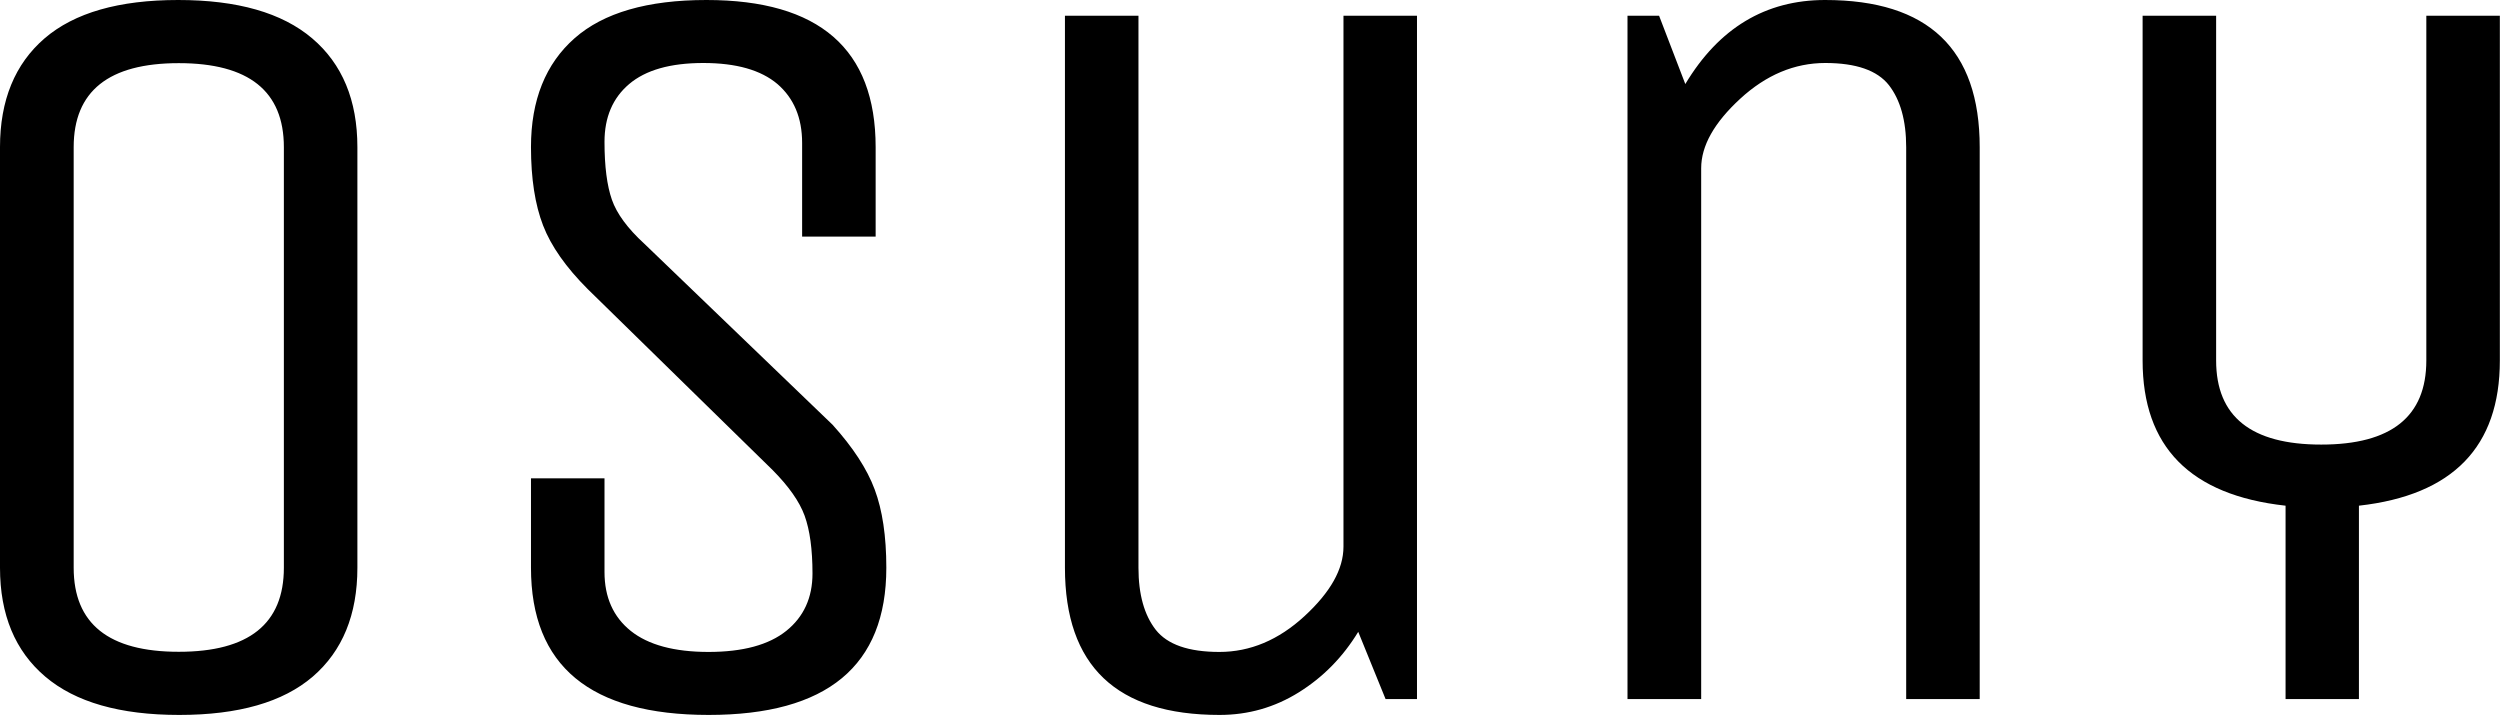
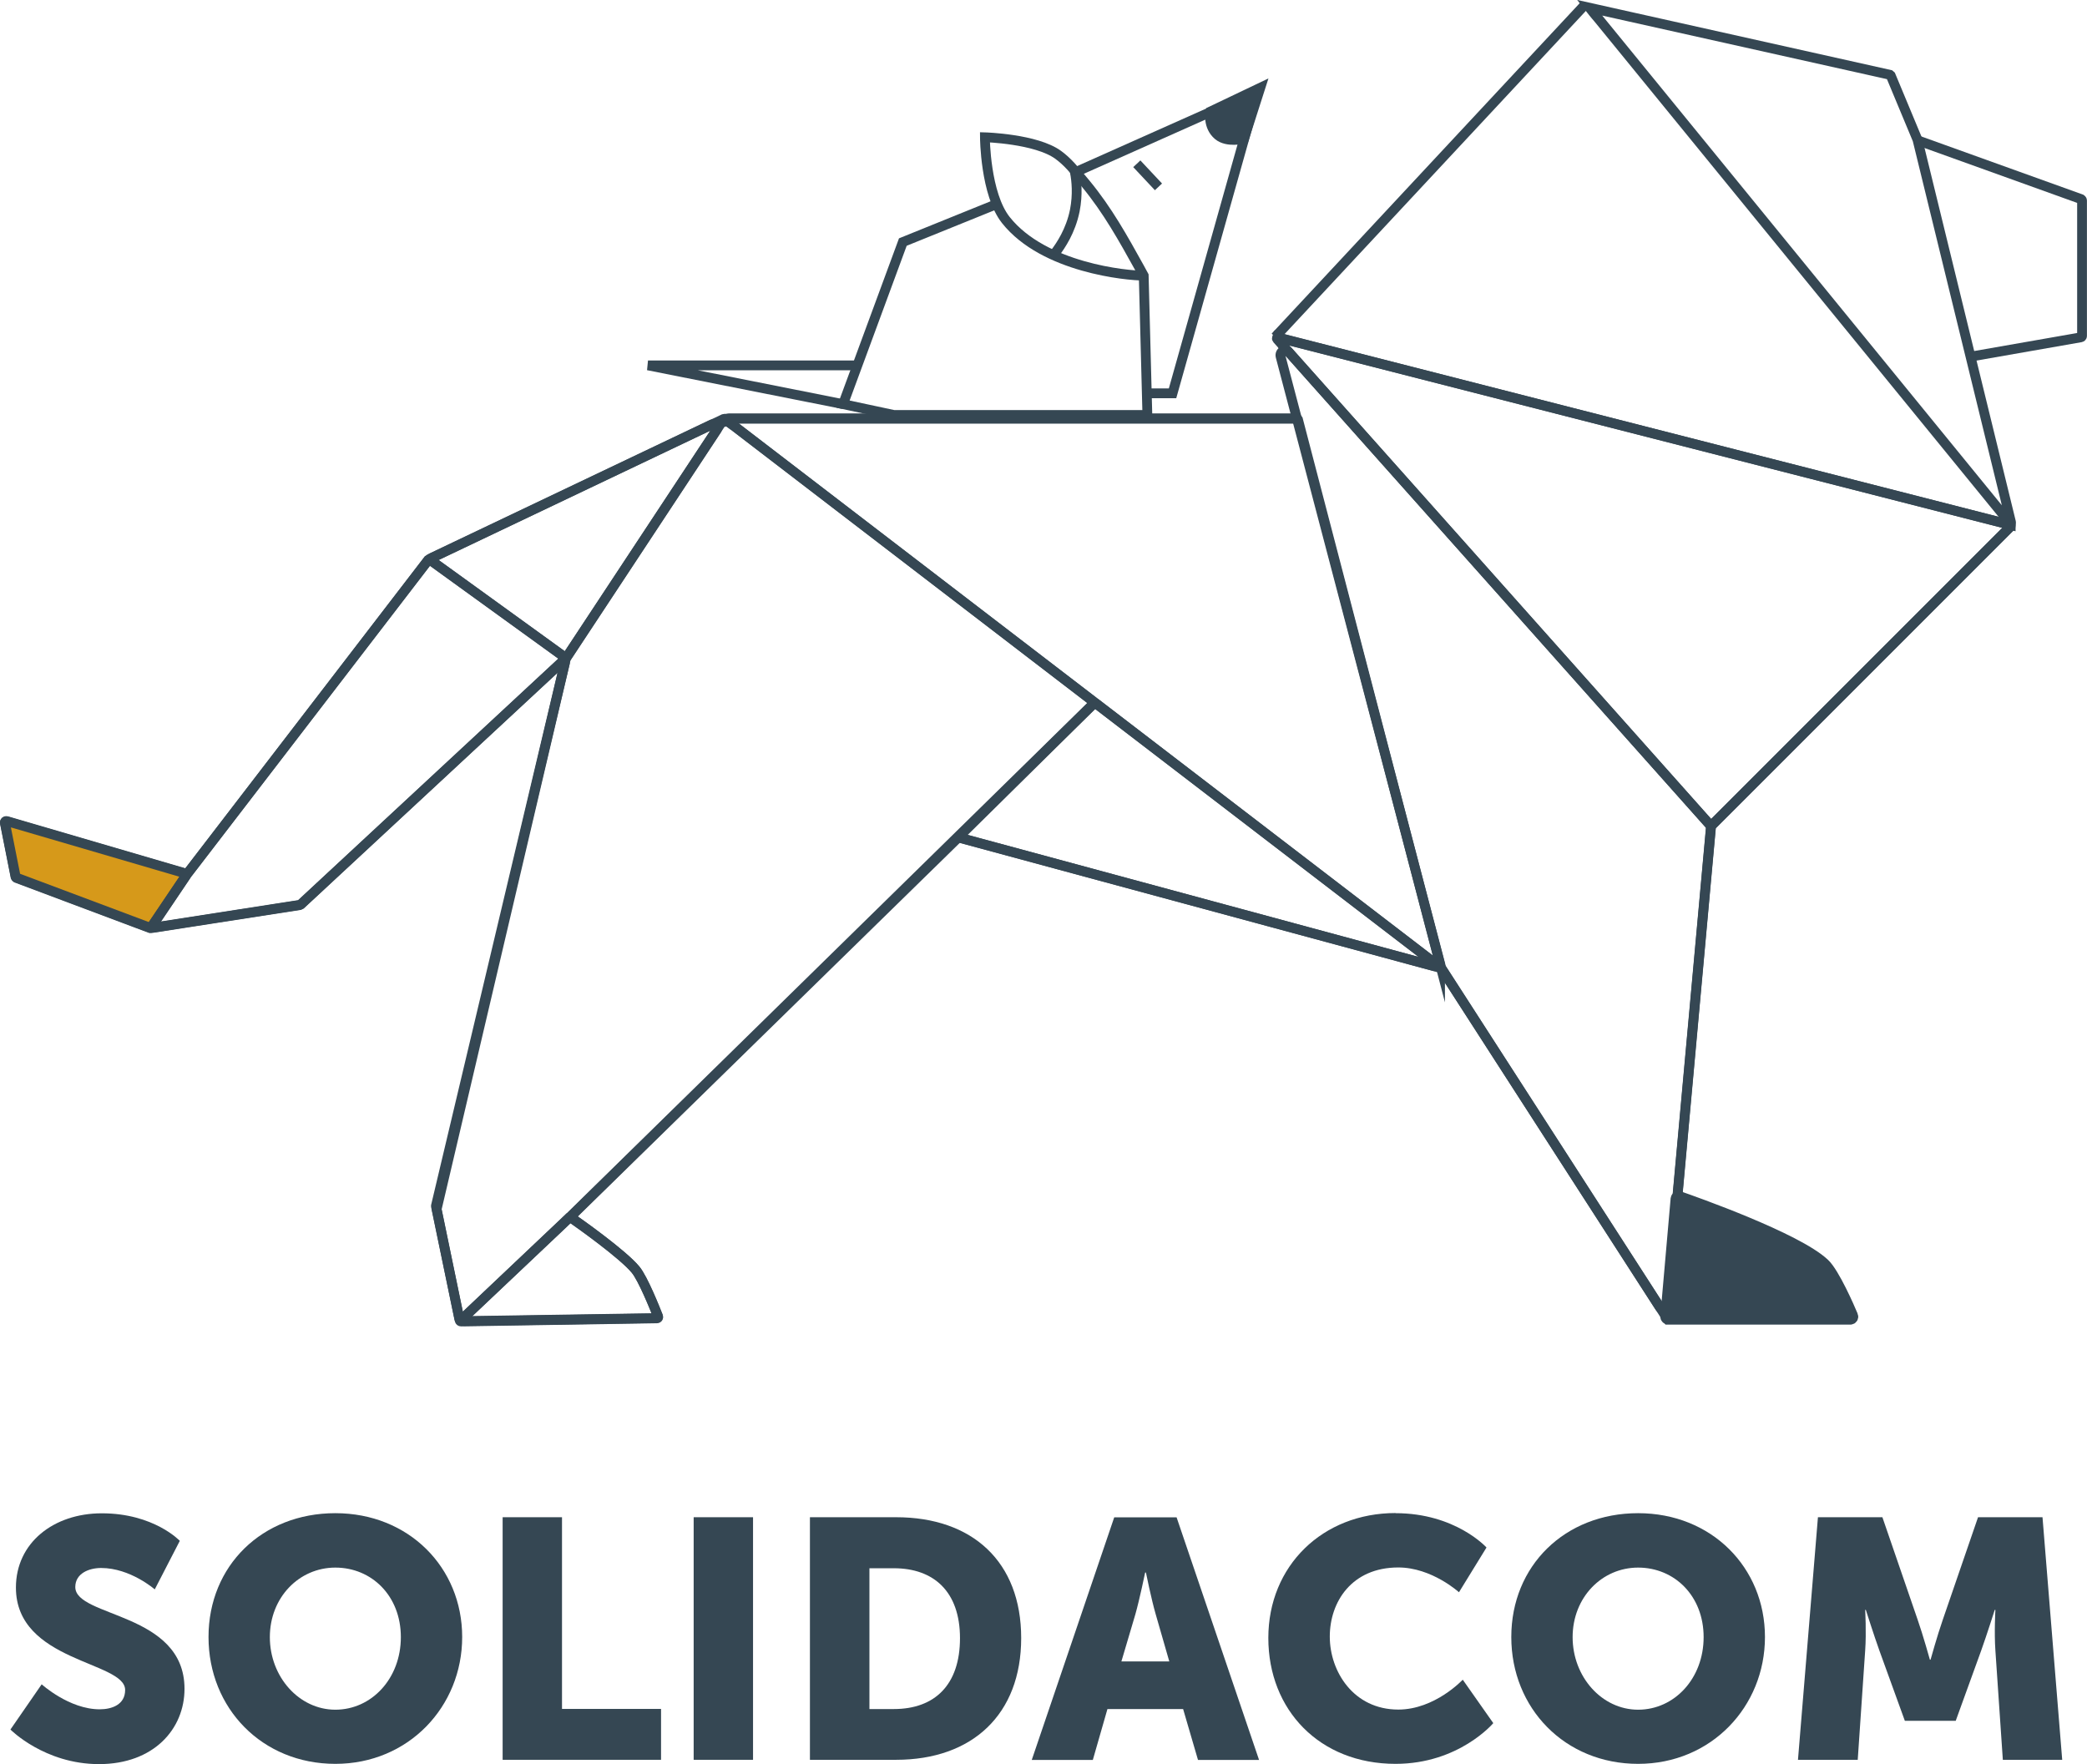
- <svg xmlns="http://www.w3.org/2000/svg" version="1.2" baseProfile="tiny" width="1591.4" height="455.1" overflow="visible" xml:space="preserve">
-   <switch>
-     <g>
-       <g fill="#000000">
-         <path d="M227.5 93.7v267.7c0 29.9-9.5 53-28.4 69.3-19 16.3-47.3 24.4-85 24.4S48 447 28.8 430.7C9.6 414.4 0 391.3 0 361.4V93.7c0-29.9 9.5-53 28.4-69.3C47.4 8.1 75.7 0 113.4 0s66.1 8.1 85.3 24.4c19.2 16.3 28.8 39.4 28.8 69.3zm-46.8 267.7V93.7c0-35.7-22.3-53.5-66.9-53.5-44.6 0-66.9 17.8-66.9 53.5v267.7c0 35.7 22.3 53.5 66.9 53.5 44.6 0 66.9-17.8 66.9-53.5zM564.2 361.4c0 62.5-37.7 93.7-113.1 93.7-75.4 0-113.1-31.2-113.1-93.7v-56.9h46.8v59.6c0 16.1 5.6 28.6 16.7 37.5 11.1 8.9 27.7 13.4 49.5 13.4 21.9 0 38.4-4.5 49.5-13.4 11.1-8.9 16.7-21.1 16.7-36.5 0-15.4-1.7-27.7-5-36.8-3.3-9.1-10.2-18.8-20.4-29.1L374.1 184c-13.8-13.8-23.3-27.3-28.4-40.5-5.1-13.2-7.7-29.8-7.7-49.9 0-29.9 9.3-53 27.8-69.3C384.2 8.1 412.2 0 449.7 0c71.8 0 107.7 31.2 107.7 93.7v56.9h-46.8V91c0-16.1-5.3-28.5-15.7-37.5-10.5-8.9-26.2-13.4-47.2-13.4-21 0-36.7 4.5-47.2 13.4s-15.7 21.2-15.7 36.8c0 15.6 1.6 27.9 4.7 36.8 3.1 8.9 10 18.3 20.7 28.1L530 270.4c12.9 14.3 21.9 28 26.8 41.2 4.9 13.1 7.4 29.7 7.4 49.8zM677.9 361.4V10h46.8v351.4c0 17 3.7 30.1 11 39.5 7.4 9.4 20.9 14.1 40.5 14.1s37.7-7.6 54.2-22.8c16.5-15.2 24.8-29.9 24.8-44.2V10H902v435h-20l-17.4-42.8c-9.8 16.1-22.4 28.9-37.8 38.5-15.4 9.6-32.2 14.4-50.5 14.4-65.6 0-98.4-31.2-98.4-93.7zM1082.8 445H1036V10h20.1l16.7 43.5c21.4-35.7 51.1-53.5 89-53.5 65.6 0 98.4 31.2 98.4 93.7V445h-46.8V93.7c0-16.9-3.7-30.1-11-39.5-7.4-9.4-20.9-14.1-40.5-14.1s-37.7 7.6-54.2 22.8c-16.5 15.2-24.8 29.9-24.8 44.2V445zM1501.7 445h-46.8V321.9c-60.7-6.7-91-37.5-91-92.4V10h46.8v219.5c0 35.7 22.3 53.5 66.9 53.5 44.6 0 66.9-17.8 66.9-53.5V10h46.8v219.5c0 54.9-29.9 85.7-89.7 92.4V445z" />
-       </g>
+ <svg xmlns="http://www.w3.org/2000/svg" id="Calque_2" viewBox="0 0 159.94 135.18">
+   <defs>
+     <style>.cls-1{fill:#d6991a;}.cls-1,.cls-2,.cls-3{stroke:#354753;stroke-miterlimit:10;}.cls-1,.cls-3{stroke-width:.75px;}.cls-2,.cls-4{fill:#354753;}.cls-5,.cls-3{fill:none;}.cls-5,.cls-4{stroke-width:0px;}</style>
+   </defs>
+   <g id="Calque_1-2">
+     <path class="cls-4" d="M3.19,129.07s2.11,1.92,4.45,1.92c.94,0,1.95-.36,1.95-1.48,0-2.21-8.37-2.13-8.37-7.85,0-3.43,2.89-5.69,6.58-5.69,4,0,5.98,2.11,5.98,2.11l-1.92,3.72s-1.87-1.64-4.11-1.64c-.94,0-1.98.42-1.98,1.46,0,2.34,8.37,1.92,8.37,7.8,0,3.09-2.37,5.77-6.55,5.77s-6.79-2.65-6.79-2.65l2.39-3.46Z" />
+     <path class="cls-4" d="M25.7,115.96c5.62,0,9.72,4.16,9.72,9.49s-4.11,9.72-9.72,9.72-9.72-4.26-9.72-9.72,4.11-9.49,9.72-9.49ZM25.7,131.02c2.78,0,5.02-2.39,5.02-5.56s-2.24-5.33-5.02-5.33-5.02,2.29-5.02,5.33,2.24,5.56,5.02,5.56Z" />
+     <path class="cls-4" d="M38.52,116.27h4.55v14.69h7.59v3.9h-12.14v-18.59Z" />
+     <path class="cls-4" d="M53.16,116.27h4.55v18.59h-4.55v-18.59Z" />
+     <path class="cls-4" d="M62.07,116.27h6.6c5.85,0,9.59,3.41,9.59,9.26s-3.74,9.33-9.59,9.33h-6.6v-18.59ZM68.5,130.97c3.15,0,5.07-1.87,5.07-5.43s-2-5.36-5.07-5.36h-1.87v10.79h1.87Z" />
+     <path class="cls-4" d="M90.67,130.97h-5.8l-1.12,3.9h-4.68l6.32-18.59h4.78l6.32,18.59h-4.68l-1.14-3.9ZM87.76,120.51s-.42,2.03-.75,3.2l-1.07,3.61h3.67l-1.04-3.61c-.34-1.17-.75-3.2-.75-3.2h-.05Z" />
+     <path class="cls-4" d="M106.95,115.96c4.6,0,6.97,2.63,6.97,2.63l-2.11,3.43s-2.08-1.9-4.65-1.9c-3.56,0-5.25,2.63-5.25,5.3s1.82,5.59,5.25,5.59c2.81,0,4.94-2.29,4.94-2.29l2.34,3.33s-2.63,3.12-7.49,3.12c-5.82,0-9.75-4.13-9.75-9.65s4.16-9.57,9.75-9.57Z" />
+     <path class="cls-4" d="M125.54,115.96c5.62,0,9.72,4.16,9.72,9.49s-4.11,9.72-9.72,9.72-9.72-4.26-9.72-9.72,4.11-9.49,9.72-9.49ZM125.54,131.02c2.78,0,5.02-2.39,5.02-5.56s-2.24-5.33-5.02-5.33-5.02,2.29-5.02,5.33,2.24,5.56,5.02,5.56Z" />
+     <path class="cls-4" d="M139.32,116.27h4.94l2.7,7.85c.42,1.2.94,3.07.94,3.07h.05s.52-1.87.94-3.07l2.7-7.85h4.94l1.51,18.59h-4.55l-.57-8.37c-.1-1.4,0-3.12,0-3.12h-.05s-.62,1.95-1.04,3.12l-1.95,5.38h-3.9l-1.95-5.38c-.42-1.17-1.04-3.12-1.04-3.12h-.05s.1,1.72,0,3.12l-.57,8.37h-4.58l1.53-18.59Z" />
+     <polygon class="cls-5" points="151.01 27.31 159.55 25.77 159.57 15.33 146.95 10.73 151.01 27.31" />
+     <path class="cls-3" d="M154.14,40.3l-22.98,22.98s-.03.04-.03.06l-2.57,28.32s.02.09.07.11c.87.3,9,3.15,11.13,5.14.74.7,1.87,3.3,2.15,3.95.03.07-.02.15-.1.15h-14.01s-.07-.02-.09-.05l-17.24-26.74s-.04-.04-.06-.04l-36.91-9.99s-.07,0-.1.03l-29.61,28.96s-.04.12.01.16c.62.43,3.94,2.78,4.92,3.97.57.69,1.49,2.99,1.72,3.58.03.07-.02.14-.1.14l-15.01.24c-.05,0-.09-.03-.1-.08l-1.76-8.5s0-.03,0-.05l9.83-41.86c.02-.1-.1-.17-.17-.1l-20.09,18.65s-.03.02-.06.03l-11.41,1.77s-.04,0-.05,0l-10.26-3.85s-.06-.04-.07-.08l-.82-4.14c-.02-.08.06-.14.13-.12l13.77,4.03s.09,0,.11-.04l18.47-24.05s.02-.02.04-.03l22.58-10.75s.03-.01.05-.01h43.93" />
+     <path class="cls-3" d="M146.95,10.75l12.54,4.51s.07.05.07.1v10.39c0,.05-.04.09-.09.1l-8.28,1.45" />
+     <line class="cls-3" x1="97.73" y1="25.82" x2="121.41" y2=".42" />
+     <path class="cls-1" d="M14.27,67.09l-2.67,3.96s-.08.06-.12.04l-10.21-3.83s-.06-.04-.07-.08l-.82-4.14c-.02-.08.06-.14.13-.12l13.7,4.01c.07.02.1.1.06.16Z" />
+     <path class="cls-3" d="M154.09,40.23l-56.15-14.36c-.07-.02-.11.06-.07.11l33.25,37.32,22.99-22.99s.01-.08-.02-.09Z" />
+     <path class="cls-3" d="M153.87,40.17l-55.79-14.27c-.16-.04-.21-.23-.1-.35" />
+     <path class="cls-3" d="M144.9,5.79l2.05,4.92h0s7.17,29.32,7.17,29.32c.01.05-.05.09-.09.04L122.49,1.42c-.06-.08-.18-.19-.68-.83l23.02,5.14.07.06Z" />
+     <path class="cls-3" d="M32.96,42.9l10.32,7.46c.05.04.06.12,0,.16l-20.24,18.79s-.03.02-.06.03l-11.2,1.74c-.09.01-.15-.09-.1-.16l2.66-3.95s0,0,0,0l18.47-24.05s.1-.05.14-.02Z" />
+     <path class="cls-3" d="M98.77,26.98l32.26,36.22c.06.07.09.16.08.25l-2.57,28.3-.72,8.29c-.03.32-.44.42-.61.15l-16.73-25.96s-.03-.06-.04-.1l-12.3-46.81c-.1-.38.38-.64.64-.34Z" />
+     <path class="cls-3" d="M54.94,32.92l-11.5,17.43s-.1.06-.15.03l-10.27-7.43c-.06-.05-.06-.15.02-.18l21.54-10.26c.26-.12.52.17.36.41Z" />
+     <path class="cls-3" d="M55.95,32.41l27.85,21.36c.05.04.06.11,0,.16l-40.59,39.79-7.84,7.41c-.06.06-.16.03-.17-.05l-1.79-8.63s0-.03,0-.05l9.96-41.94s0-.02.01-.03l11.8-17.88c.17-.26.52-.31.76-.13Z" />
+     <path class="cls-3" d="M110.36,73.89l-10.89-41.75s-.05-.08-.1-.08h-43.51c-.12,0-.17.15-.08.22l54.41,41.71c.08.06.19-.01.17-.11Z" />
+     <path class="cls-3" d="M83.84,53.9l-10.27,10.14c-.06.06-.03.15.05.18l36.32,9.83c.11.03.18-.11.09-.18l-26.05-19.97s-.1-.03-.14,0Z" />
+     <path class="cls-3" d="M50.34,101.01l-14.78.23c-.11,0-.17-.14-.09-.21l8.15-7.72s.09-.04.13-.01c.53.37,3.95,2.78,4.95,3.99.57.69,1.49,2.99,1.72,3.58.03.07-.02.14-.1.14Z" />
+     <path class="cls-2" d="M127.85,101.01h13.95c.08,0,.13-.08.1-.15-.27-.65-1.41-3.25-2.15-3.95-2.09-1.97-9.99-4.75-11.08-5.13-.06-.02-.13.02-.14.09l-.79,9.02c0,.06.04.11.1.11Z" />
+     <g id="Souris">
+       <path class="cls-3" d="M76.38,15.64l-7.19,2.91-4.58,12.42,3.89.83h19.43s-.28-10.68-.28-10.68c-.07-.13-.18-.34-.32-.59-1.27-2.29-2.44-4.4-4.1-6.42-.94-1.14-1.41-1.71-2.13-2.24-1.7-1.24-5.62-1.35-5.62-1.35,0,0,.02,4.35,1.61,6.35,2.91,3.66,9.3,4.26,10.56,4.25" />
+       <line class="cls-3" x1="76.49" y1="15.59" x2="76.38" y2="15.64" />
+       <polyline class="cls-3" points="65.7 28 49.66 28 64.61 30.97" />
+       <line class="cls-3" x1="87.12" y1="12.55" x2="88.78" y2="14.32" />
+       <path class="cls-3" d="M87.95,30.14h1.91c1.83-6.49,3.65-12.98,5.48-19.46l1.04-3.71c-4.62,2.06-9.24,4.12-13.86,6.18l-.14.06c.12.64.23,1.68-.01,2.92-.32,1.59-1.1,2.7-1.46,3.19-.07.1-.14.19-.18.24" />
+       <path class="cls-3" d="M95.24,10.52c-.18.05-.84.18-1.34,0-1.37-.5-.99-1.78-1.02-1.89" />
    </g>
-   </switch>
+     <path class="cls-2" d="M96.38,6.96l-1.14,3.56s-1.17.29-1.81-.25c-.75-.64-.55-1.64-.55-1.64l3.5-1.67Z" />
+   </g>
</svg>
